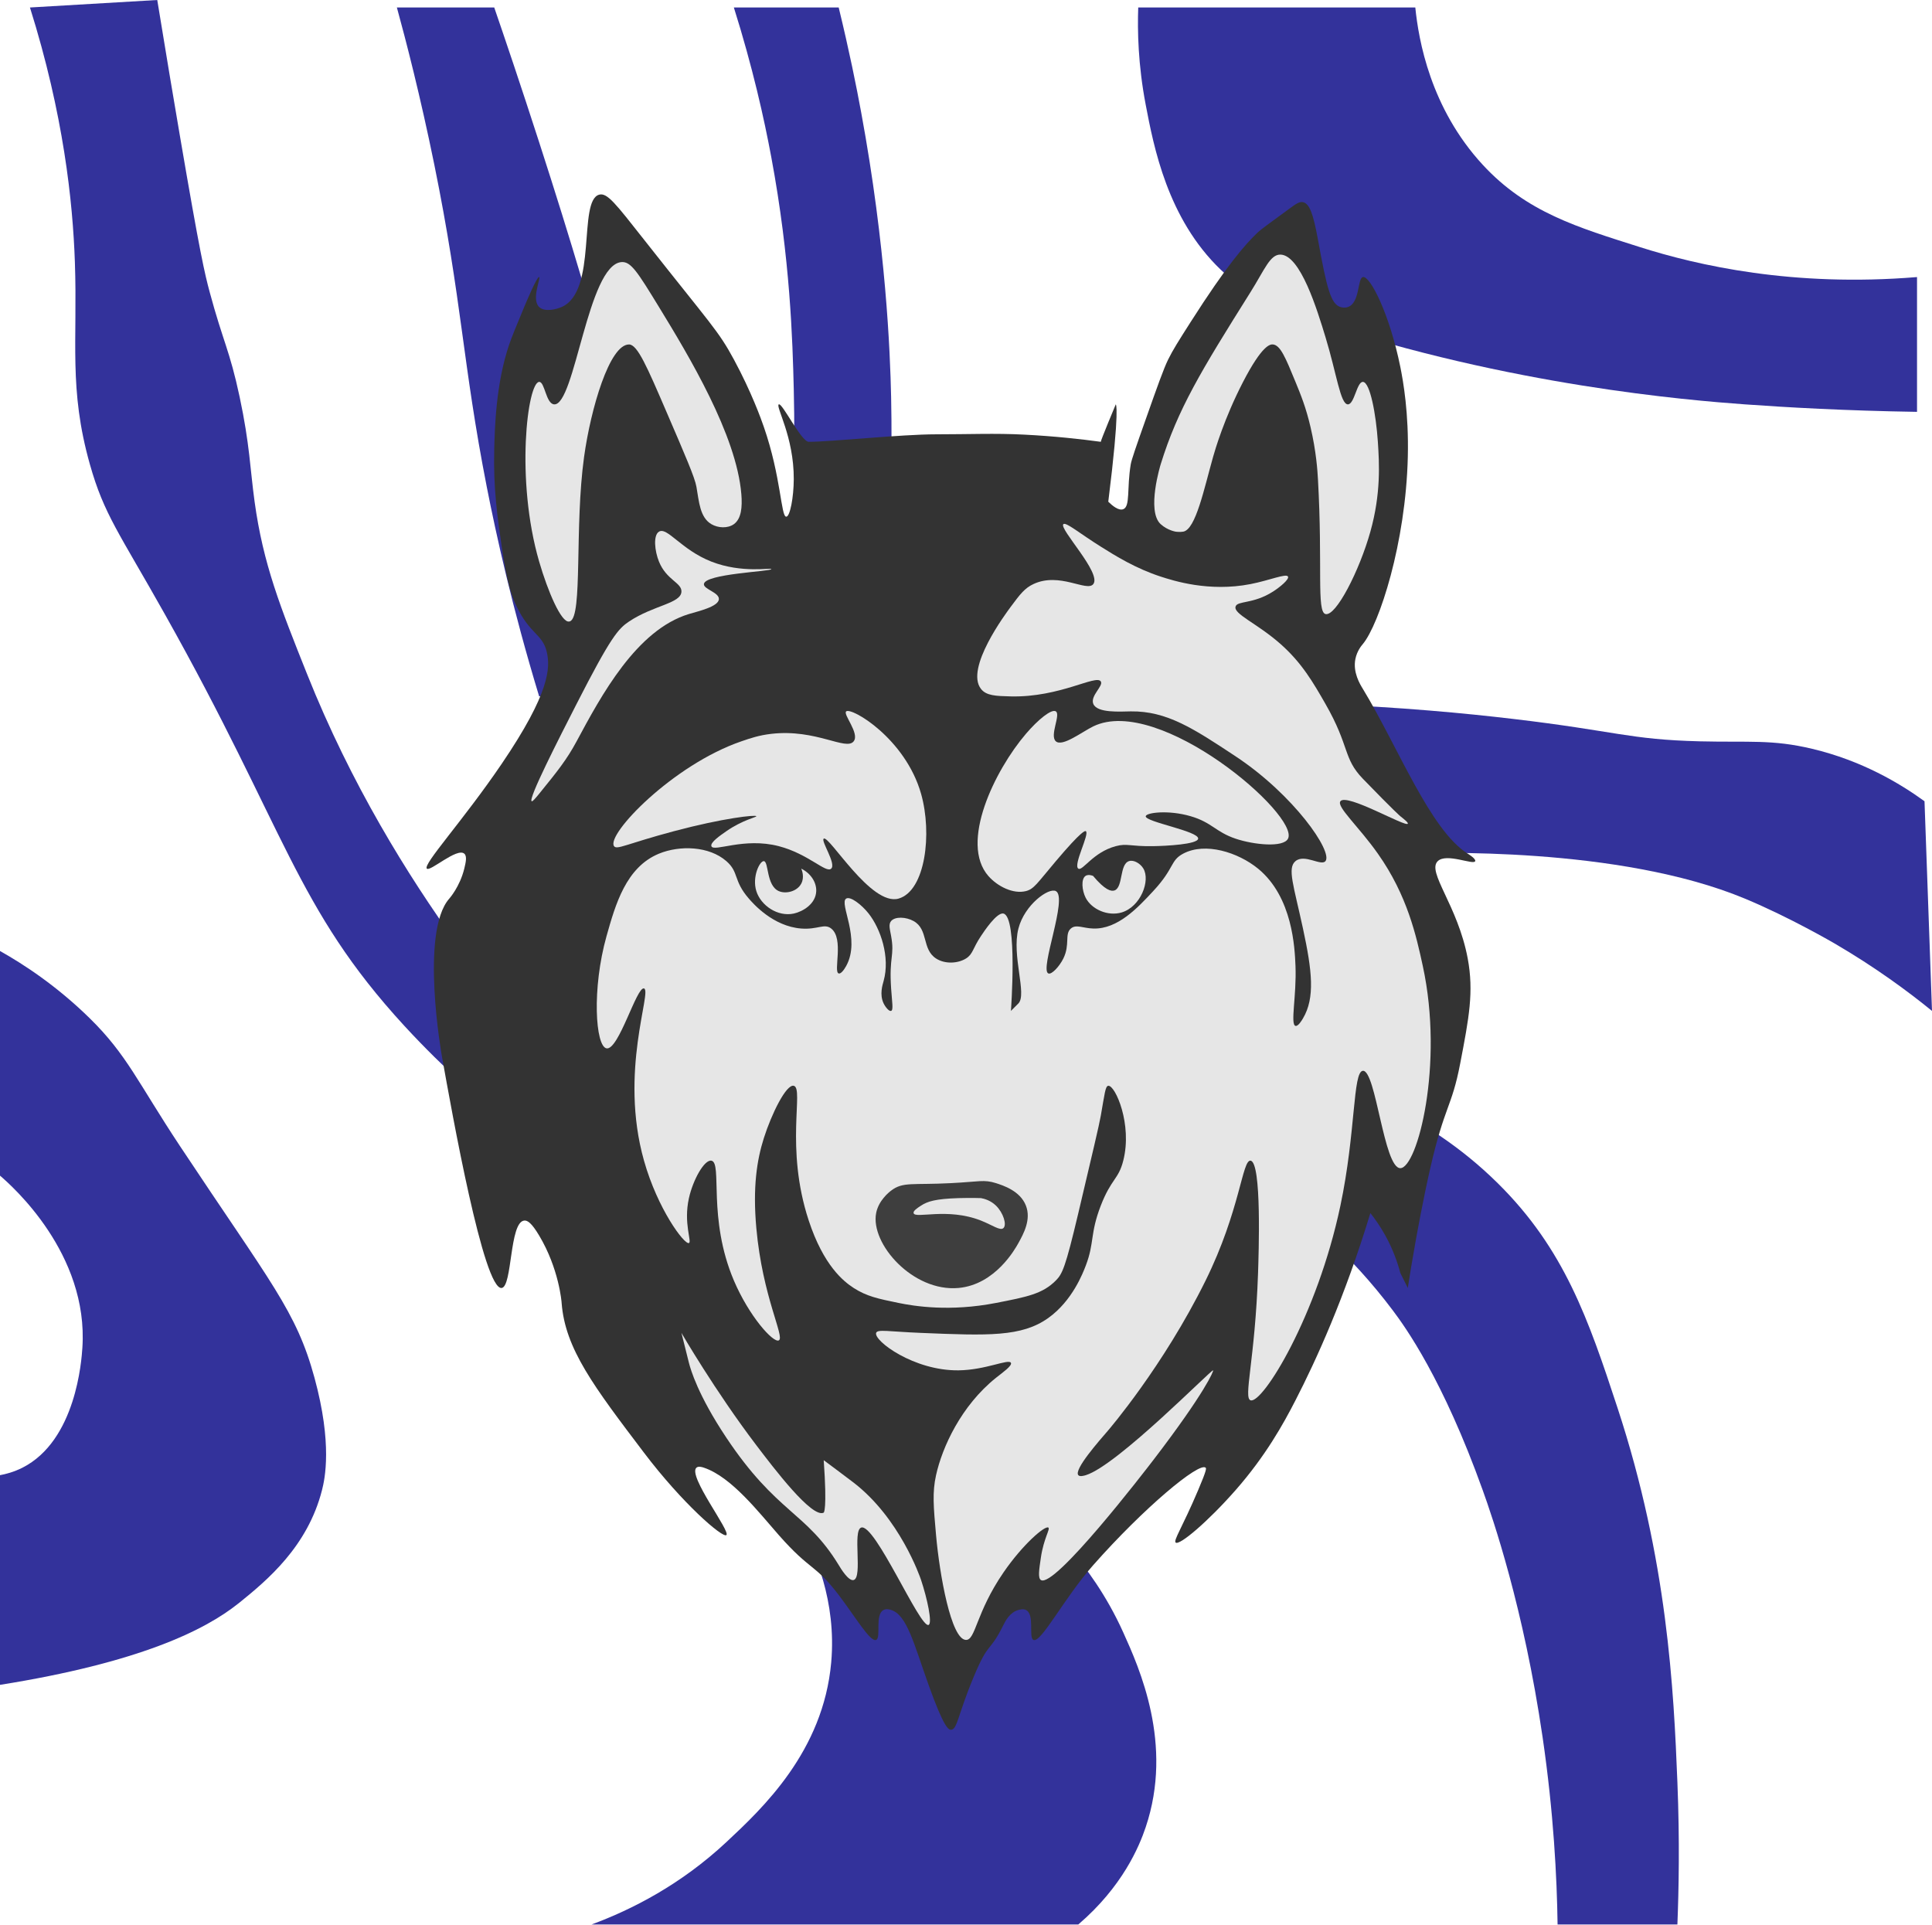
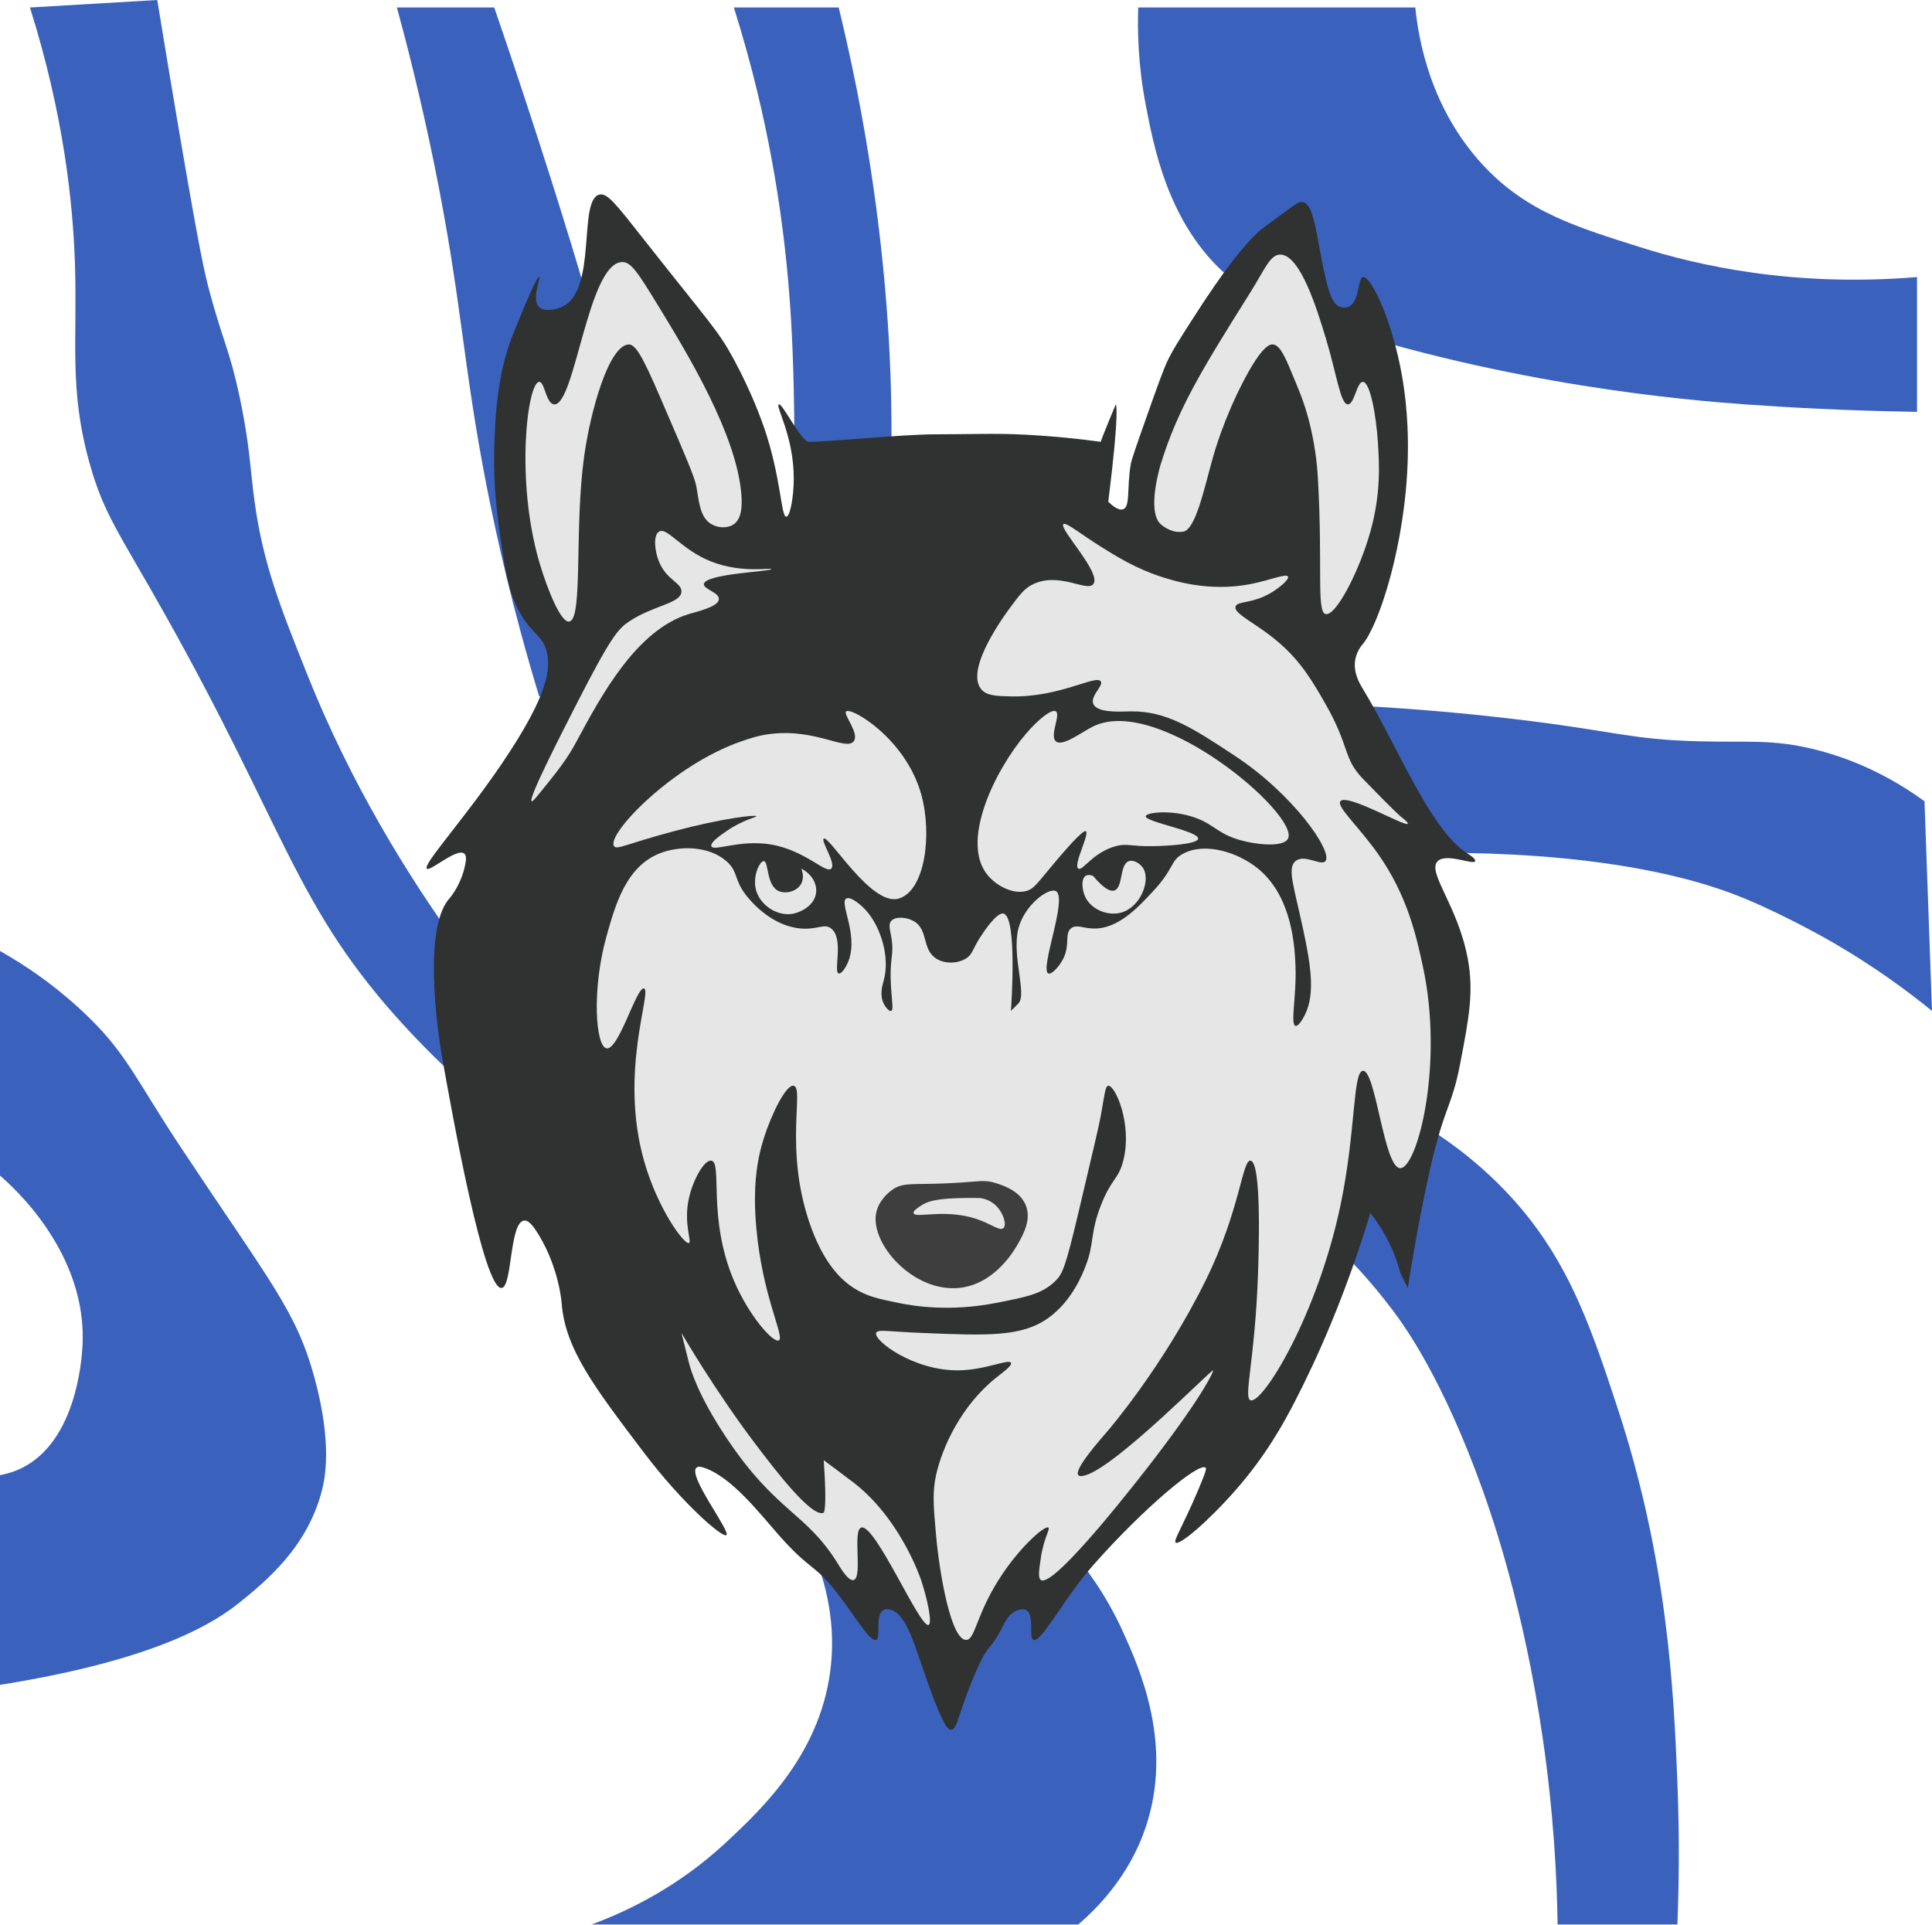
<svg xmlns="http://www.w3.org/2000/svg" id="Layer_2" viewBox="0 0 258 257">
  <defs>
    <style>
      .cls-1 {
-         opacity: .94;
+         fill: #303131;
      }

-       .cls-1, .cls-2 {
-         fill: #333;
+       .cls-2 {
+         fill: #3a62bd;
      }

      .cls-3 {
-         fill: #33329b;
+         fill: #333;
+         opacity: .94;
      }

      .cls-4 {
        fill: #e6e6e6;
      }
    </style>
  </defs>
  <g id="background">
-     <path class="cls-3" d="M189,1c.44,4.34,2.01,13.42,9,21,5.88,6.37,12.69,8.36,21,11,7.68,2.44,20.43,5.37,37,4v18c-9.65-.15-17.56-.61-23-1-7.53-.55-31.29-2.48-57-11-4.86-1.61-9.05-3.21-13-7-7.1-6.81-8.93-16.41-10-22-1.03-5.38-1.11-9.94-1-13h37Z" />
-     <path class="cls-3" d="M98,1c2.51,7.97,4.04,14.83,5,20,2.53,13.55,2.84,24.44,3,31,.11,4.57.07,8.36,0,11h13c.05-2.26.09-5.74,0-10-.13-6.03-.68-20.02-4-38-.63-3.44-1.6-8.25-3-14h-14Z" />
-     <path class="cls-3" d="M66,1c1.43,4.15,3.54,10.39,6,18,17.41,53.85,15.83,63.81,11,69-1.68,1.81-4.82,4.18-11,5-3.61-11.89-5.75-21.63-7-28-3.23-16.48-3.3-24.81-7-43-1.88-9.23-3.79-16.59-5-21h13Z" />
-     <path class="cls-3" d="M21,0c1.17,7.17,2.19,13.27,3,18,2.73,16.01,3.34,18.54,4,21,1.79,6.65,2.67,7.76,4,14,1.36,6.37,1.4,9.66,2,14,1.14,8.31,3.44,14.08,7,23,5.86,14.71,13.49,26.98,20,36v18c-1.55-1.42-4.08-3.83-7-7-14.57-15.86-15.75-26.08-32-55-6.1-10.86-8.11-13.29-10-20-2.84-10.08-1.63-16.39-2-27-.28-8.07-1.51-19.73-6-34,5.67-.33,11.33-.67,17-1Z" />
-     <path class="cls-3" d="M0,127c3.13,1.76,7.54,4.62,12,9,4.97,4.88,6.4,8.54,12,17,12.24,18.46,15.56,22.06,18,31,2.41,8.85,1.38,13.51,1,15-1.93,7.55-7.33,12.03-11,15,0,0-.08.07-.18.14-4.48,3.58-13.25,7.9-31.82,10.86v-28c.75-.14,1.83-.41,3-1,7.16-3.63,7.89-14.36,8-16,.85-12.59-9.41-21.64-11-23v-30Z" />
-     <path class="cls-3" d="M107,204c1.76,3.21,4.73,9.78,4,18-1.06,11.92-9.22,19.53-14,24-6.06,5.66-12.58,9-18,11h65c5.88-5.04,8.12-10.37,9-13,3.73-11.09-.86-21.26-3-26-2.28-5.06-5.06-8.73-7-11l-36-3Z" />
-     <path class="cls-3" d="M178,166c2.13,2.03,5.02,5.03,8,9,1.67,2.22,6.68,9.17,12,24,1.31,3.64,5.47,15.69,8,33,1.48,10.12,1.91,18.72,2,25h16c.18-4.55.32-11.11,0-19-.49-12.27-1.31-29.66-8-50-3.88-11.81-7.09-21.2-16-30-5.09-5.03-10.29-8.13-14-10-2.67,6-5.33,12-8,18Z" />
-     <path class="cls-3" d="M176,94c11.01.41,19.9,1.28,26,2,13.84,1.63,15.5,2.76,25,3,6.54.16,9.65-.28,15,1,6.64,1.58,11.69,4.6,15,7,.33,9.33.67,18.67,1,28-3.21-2.61-7.55-5.82-13-9,0,0-5.98-3.5-12-6-16.84-7.01-42.22-6.12-45-6-4-6.67-8-13.33-12-20Z" />
+     <path class="cls-2" d="M189,1c.44,4.34,2.01,13.42,9,21,5.88,6.37,12.69,8.36,21,11,7.68,2.44,20.43,5.37,37,4v18c-9.65-.15-17.56-.61-23-1-7.53-.55-31.29-2.48-57-11-4.86-1.61-9.05-3.21-13-7-7.1-6.81-8.93-16.41-10-22-1.03-5.38-1.11-9.94-1-13h37Z" />
+     <path class="cls-2" d="M98,1c2.51,7.97,4.04,14.83,5,20,2.53,13.55,2.84,24.44,3,31,.11,4.57.07,8.36,0,11h13c.05-2.26.09-5.74,0-10-.13-6.03-.68-20.02-4-38-.63-3.44-1.6-8.25-3-14h-14Z" />
+     <path class="cls-2" d="M66,1c1.43,4.15,3.54,10.39,6,18,17.41,53.85,15.83,63.81,11,69-1.68,1.81-4.82,4.18-11,5-3.61-11.89-5.75-21.63-7-28-3.23-16.48-3.3-24.81-7-43-1.88-9.23-3.79-16.59-5-21h13Z" />
+     <path class="cls-2" d="M21,0c1.17,7.17,2.19,13.27,3,18,2.73,16.01,3.34,18.54,4,21,1.79,6.65,2.67,7.76,4,14,1.36,6.37,1.4,9.66,2,14,1.14,8.31,3.44,14.08,7,23,5.86,14.71,13.49,26.98,20,36v18c-1.55-1.42-4.08-3.83-7-7-14.57-15.86-15.75-26.08-32-55-6.1-10.86-8.11-13.29-10-20-2.84-10.08-1.63-16.39-2-27-.28-8.07-1.51-19.73-6-34,5.67-.33,11.33-.67,17-1Z" />
+     <path class="cls-2" d="M0,127c3.13,1.76,7.54,4.62,12,9,4.97,4.88,6.4,8.54,12,17,12.24,18.46,15.56,22.06,18,31,2.41,8.85,1.38,13.51,1,15-1.93,7.55-7.33,12.03-11,15,0,0-.08.07-.18.14-4.48,3.58-13.25,7.9-31.82,10.86v-28c.75-.14,1.83-.41,3-1,7.16-3.63,7.89-14.36,8-16,.85-12.59-9.41-21.64-11-23v-30Z" />
+     <path class="cls-2" d="M107,204c1.76,3.21,4.73,9.78,4,18-1.06,11.92-9.22,19.53-14,24-6.06,5.66-12.58,9-18,11h65c5.88-5.04,8.12-10.37,9-13,3.73-11.09-.86-21.26-3-26-2.28-5.06-5.06-8.73-7-11l-36-3Z" />
+     <path class="cls-2" d="M178,166c2.13,2.03,5.02,5.03,8,9,1.67,2.22,6.68,9.17,12,24,1.31,3.64,5.47,15.69,8,33,1.48,10.12,1.91,18.72,2,25h16c.18-4.55.32-11.11,0-19-.49-12.27-1.31-29.66-8-50-3.88-11.81-7.09-21.2-16-30-5.09-5.03-10.29-8.13-14-10-2.67,6-5.33,12-8,18Z" />
+     <path class="cls-2" d="M176,94c11.01.41,19.9,1.28,26,2,13.84,1.63,15.5,2.76,25,3,6.54.16,9.65-.28,15,1,6.64,1.58,11.69,4.6,15,7,.33,9.33.67,18.67,1,28-3.21-2.61-7.55-5.82-13-9,0,0-5.98-3.5-12-6-16.84-7.01-42.22-6.12-45-6-4-6.67-8-13.33-12-20Z" />
  </g>
  <g id="main_body">
-     <path class="cls-2" d="M73,87c-.56-2.32-2.24-2.32-4-6-.67-1.4-1.3-3.15-2-8-.59-4.06-1.13-7.78-1-13,.07-2.79.21-8.75,2-14,.36-1.05.91-2.37,2-5,.23-.54,1.71-4.1,2-4,.26.09-1.08,2.97,0,4,.73.7,2.27.32,3,0,4.82-2.11,2.15-14.17,5-15,1.08-.31,2.21,1.19,6,6,9,11.42,9.91,12.13,12,16,2.37,4.39,3.65,7.99,4,9,2.33,6.72,2.28,12.02,3,12,.5-.01.99-2.59,1-5,.03-5.7-2.47-9.74-2-10,.45-.25,3,5,4,5,3,0,12.29-1,17-1,4.38,0,7.91-.16,11.74.04,4.17.21,7.67.61,10.26.96,0-.22,2-5,2-5,0,0,.6.18-1,13,.58.57,1.4,1.23,2,1,.96-.38.46-2.73,1-6,.1-.6.73-2.41,2-6,1.58-4.47,2.38-6.73,3-8,.63-1.28,1.43-2.54,3-5,4.82-7.56,7.27-10.36,9-12,.37-.35,1.58-1.23,4-3,1.13-.83,1.53-1.1,2-1,.88.19,1.37,1.55,2,5,1.18,6.49,1.71,8.59,3,9,.12.04.55.16,1,0,1.63-.56,1.26-3.84,2-4,.97-.21,3.58,4.98,5,12,.39,1.93,1.14,6.17,1,12-.27,11.55-3.82,22.36-6,25-.17.2-.78.91-1,2-.36,1.79.62,3.38,1,4,4.67,7.69,8.98,18.86,14,22,.12.07,1.11.69,1,1-.21.57-3.83-1.13-5,0-1.5,1.44,2.67,5.89,4,13,.83,4.46.17,7.92-1,14-1.13,5.91-2.08,5.59-4,14-.95,4.14-1.8,8.88-2,10-.44,2.43-.77,4.49-1,6-.33-.67-.67-1.33-1-2-.37-1.4-.97-3.14-2-5-.65-1.18-1.35-2.18-2-3-3.43,11.29-7.23,19.62-10,25-1.61,3.14-3.98,7.42-8,12-3.7,4.21-7.5,7.43-8,7-.33-.28.88-2,3-7,1.15-2.7,1.1-2.91,1-3-.88-.78-8.23,5.34-15,13-3.92,4.43-6.99,10.48-8,10-.68-.33.22-3.41-1-4-.36-.17-.76-.06-1,0-1.17.31-1.78,1.56-2,2-1.98,3.97-1.89,1.93-4,7-2.09,5.01-2.16,6.97-3,7-.33.01-.95-.26-3-6-1.94-5.41-2.87-9.34-5-10-.21-.07-.63-.19-1,0-1.22.62-.3,3.7-1,4-.78.34-2.78-3.09-5-6-3.23-4.23-3.69-3.11-8-8-2.63-2.98-6.3-7.76-10-9-.26-.09-.74-.23-1,0-1.19,1.08,4.59,8.51,4,9-.51.42-5.87-4.23-11-11-6.7-8.84-10.54-13.89-11-20,0-.11-.35-4.57-3-9-1.01-1.69-1.56-2.05-2-2-1.98.21-1.57,8.79-3,9-2.4.34-6.61-23.22-8-31,0,0-2.95-16.53,1-21,.02-.02,1.41-1.59,2-4,.19-.79.4-1.66,0-2-.98-.84-4.56,2.44-5,2-.56-.56,4.82-6.37,10-14,6.45-9.5,6.52-12.85,6-15Z" />
+     <path class="cls-1" d="M73,87c-.56-2.32-2.24-2.32-4-6-.67-1.4-1.3-3.15-2-8-.59-4.06-1.13-7.78-1-13,.07-2.79.21-8.75,2-14,.36-1.05.91-2.37,2-5,.23-.54,1.71-4.1,2-4,.26.09-1.08,2.97,0,4,.73.7,2.27.32,3,0,4.82-2.11,2.15-14.17,5-15,1.08-.31,2.21,1.19,6,6,9,11.42,9.91,12.13,12,16,2.37,4.39,3.65,7.99,4,9,2.33,6.72,2.28,12.02,3,12,.5-.01.99-2.59,1-5,.03-5.7-2.47-9.74-2-10,.45-.25,3,5,4,5,3,0,12.29-1,17-1,4.38,0,7.91-.16,11.74.04,4.17.21,7.67.61,10.26.96,0-.22,2-5,2-5,0,0,.6.18-1,13,.58.57,1.4,1.23,2,1,.96-.38.46-2.73,1-6,.1-.6.73-2.41,2-6,1.58-4.47,2.38-6.73,3-8,.63-1.28,1.43-2.54,3-5,4.82-7.56,7.27-10.36,9-12,.37-.35,1.58-1.23,4-3,1.13-.83,1.53-1.1,2-1,.88.19,1.37,1.55,2,5,1.18,6.49,1.71,8.59,3,9,.12.04.55.16,1,0,1.63-.56,1.26-3.84,2-4,.97-.21,3.58,4.98,5,12,.39,1.93,1.14,6.17,1,12-.27,11.55-3.82,22.36-6,25-.17.2-.78.91-1,2-.36,1.79.62,3.38,1,4,4.67,7.69,8.98,18.86,14,22,.12.07,1.11.69,1,1-.21.57-3.83-1.13-5,0-1.5,1.44,2.67,5.89,4,13,.83,4.46.17,7.92-1,14-1.13,5.91-2.08,5.59-4,14-.95,4.14-1.8,8.88-2,10-.44,2.43-.77,4.49-1,6-.33-.67-.67-1.33-1-2-.37-1.4-.97-3.14-2-5-.65-1.18-1.35-2.18-2-3-3.43,11.29-7.23,19.62-10,25-1.61,3.14-3.98,7.42-8,12-3.7,4.21-7.5,7.43-8,7-.33-.28.88-2,3-7,1.15-2.7,1.1-2.91,1-3-.88-.78-8.23,5.34-15,13-3.92,4.43-6.99,10.48-8,10-.68-.33.22-3.41-1-4-.36-.17-.76-.06-1,0-1.17.31-1.78,1.56-2,2-1.98,3.97-1.89,1.93-4,7-2.09,5.01-2.16,6.97-3,7-.33.01-.95-.26-3-6-1.94-5.41-2.87-9.34-5-10-.21-.07-.63-.19-1,0-1.22.62-.3,3.7-1,4-.78.34-2.78-3.09-5-6-3.23-4.23-3.69-3.11-8-8-2.63-2.98-6.3-7.76-10-9-.26-.09-.74-.23-1,0-1.19,1.08,4.59,8.51,4,9-.51.42-5.87-4.23-11-11-6.7-8.84-10.54-13.89-11-20,0-.11-.35-4.57-3-9-1.01-1.69-1.56-2.05-2-2-1.98.21-1.57,8.79-3,9-2.4.34-6.61-23.22-8-31,0,0-2.95-16.53,1-21,.02-.02,1.41-1.59,2-4,.19-.79.4-1.66,0-2-.98-.84-4.56,2.44-5,2-.56-.56,4.82-6.37,10-14,6.45-9.5,6.52-12.85,6-15Z" />
    <path class="cls-4" d="M158,71c1.68-.27,2.8-5.77,4-10,.24-.85,1.48-5.13,4-10,2.56-4.94,3.62-5.04,4-5,.98.1,1.66,1.73,3,5,.71,1.73,1.39,3.39,2,6,.78,3.31.94,5.93,1,7,.65,11.51-.2,17.68,1,18,1.39.37,4.54-5.79,6-11,1.43-5.11,1.19-9.14,1-12-.24-3.6-1.03-7.97-2-8-.81-.02-1.13,3-2,3-1.01,0-1.49-4.05-3-9-1.1-3.61-3.33-10.93-6-11-1.4-.04-2.15,2.06-4,5-6.64,10.57-9.72,15.64-12,23,0,0-1.94,6.25,0,8,.93.84,2,1,2,1s.52.08,1,0Z" />
    <path class="cls-4" d="M98,70c1-.72,1.14-2.27,1-4-.64-7.91-7.03-18.51-11-25-2.88-4.71-3.75-6.09-5-6-4.51.32-6.22,19.2-9,19-1.1-.08-1.25-3.04-2-3-1.56.08-3.19,13.02,0,24,1.16,3.99,2.96,8.19,4,8,0,0,.05,0,.12-.03,1.72-.66.58-12.59,1.88-21.97.89-6.41,3.39-15,6-15,1.13,0,2.42,3.01,5,9,2.52,5.85,3.79,8.78,4,10,.35,1.99.46,4.1,2,5,.89.52,2.17.59,3,0Z" />
    <path class="cls-4" d="M103,76c0-.22-3.91.6-8-1-4.03-1.58-5.9-4.67-7-4-.79.48-.58,2.57,0,4,1,2.47,3.04,2.8,3,4-.05,1.6-3.72,1.81-7,4-1.43.96-2.41,2.01-7,11-2.41,4.72-6.5,12.72-6,13,.11.06.42-.29,1-1,2.45-3.02,3.67-4.53,5-7,3.29-6.13,8-14.88,15-17,1.21-.37,3.97-.98,4-2,.03-.89-2.06-1.32-2-2,.12-1.39,9.01-1.68,9-2Z" />
    <path class="cls-4" d="M114,99c.83-1.07-1.46-3.61-1-4,.69-.59,7.89,3.6,10,11,1.51,5.32.58,12.97-3,14-3.68,1.06-9.3-8.52-10-8-.41.3,1.7,3.33,1,4-.69.66-3.04-1.97-7-3-4.67-1.22-8.71.84-9,0-.17-.5,1.15-1.41,2-2,2.18-1.51,4.03-1.86,4-2-.05-.22-4.4.24-11,2-6.34,1.69-7.62,2.53-8,2-1.08-1.53,7.81-10.84,17-14,1.21-.42,2.36-.81,4-1,5.97-.69,9.98,2.3,11,1Z" />
    <path class="cls-4" d="M145,111c-.09-.06-.5-.14-4,4-2.52,2.98-2.91,3.72-4,4-1.71.43-3.8-.64-5-2-3.91-4.44.86-14.16,5-19,1.63-1.91,3.43-3.37,4-3,.68.44-.87,3.24,0,4,.88.77,3.48-1.26,5-2,8.79-4.27,27.59,11.89,26,15-.62,1.22-4.56.82-7,0-2.67-.9-3.15-2.17-6-3-2.99-.87-5.93-.48-6,0-.11.76,7.12,1.99,7,3-.09.76-4.27.97-6,1-3.12.05-3.46-.41-5,0-3.06.82-4.43,3.37-5,3-.73-.48,1.55-4.67,1-5Z" />
    <path class="cls-4" d="M107,116c1.25.62,2.04,1.8,2,3-.06,1.73-1.81,2.74-3,3-2.14.46-4.39-1.06-5-3-.59-1.9.45-4.03,1-4,.67.03.31,3.26,2,4,.92.41,2.44.07,3-1,.46-.87.08-1.82,0-2Z" />
    <path class="cls-4" d="M145.95,116.95c1.62,1.94,2.44,2.12,2.89,1.96,1.16-.43.64-3.48,1.92-3.91.66-.22,1.54.34,1.92.98.97,1.61-.34,5.1-2.89,5.87-1.84.55-4.02-.41-4.81-1.96-.49-.96-.65-2.52,0-2.93.15-.09.43-.19.96,0Z" />
    <path class="cls-4" d="M146,94c-.44-1.08,1.39-2.4,1-3-.62-.96-5.47,2.15-12,2-2.03-.05-3.29-.09-4-1-2.15-2.75,3.31-10.07,4-11,1.21-1.63,1.84-2.46,3-3,3.5-1.65,7.15,1.1,8,0,1.14-1.47-4.61-7.39-4-8,.33-.33,2.2,1.25,5,3,1.94,1.22,4.65,2.91,8,4,1.67.54,6.42,2.09,12,1,2.55-.5,4.78-1.46,5-1,.18.36-1.03,1.38-2,2-2.66,1.7-4.76,1.2-5,2-.31,1,2.85,2.22,6,5,2.86,2.53,4.36,5.14,6,8,3.28,5.72,2.33,7.24,5,10,4.24,4.38,5,5,5,5,.46.37,1.08.85,1,1-.28.5-8.16-4.11-9-3-.55.73,2.42,3.34,5,7,3.96,5.6,5.14,11.04,6,15,2.86,13.15-.73,26.99-3,27-2.21,0-3.26-13.13-5-13-1.36.1-.93,8.19-3,18-3.11,14.77-10.41,26.53-12,26-.99-.33.6-5.35,1-17,.08-2.48.51-14.79-1-15-1.12-.15-1.38,6.64-6,16-5.67,11.49-13,20-13,20-1.2,1.4-4.63,5.26-4,6,.21.24.79.06,1,0,4.23-1.31,16.79-14.15,17-14,.09.06-1.03,2.9-8,12-1.19,1.55-13.21,17.17-15,16-.41-.27-.24-1.37,0-3,.38-2.57,1.27-3.8,1-4-.43-.32-3.4,2.21-6,6-3.69,5.38-3.71,9.02-5,9-1.99-.03-3.53-8.72-4-14-.34-3.8-.51-5.7,0-8,.83-3.75,3.35-9.27,8-13,.92-.73,2.18-1.61,2-2-.27-.59-3.37.96-7,1-5.95.07-11.34-3.95-11-5,.17-.52,1.72-.17,6,0,8.96.37,13.44.55,17-2,3.2-2.29,4.61-5.98,5-7,1.16-3.03.55-4.25,2-8,1.41-3.63,2.36-3.47,3-6,1.24-4.85-1.07-10.09-2-10-.4.04-.48,1.06-1,4-.22,1.26-1.15,5.17-3,13-1.73,7.32-2.14,8.13-3,9-1.77,1.79-3.84,2.19-8,3-6.15,1.2-10.92.43-13,0-2.74-.56-4.26-.88-6-2-1.36-.88-4.02-2.99-6-9-3.22-9.78-.6-17.66-2-18-1.01-.24-2.98,3.78-4,7-.93,2.94-1.49,6.55-1,12,.83,9.23,3.85,14.58,3,15-.74.37-3.97-3.23-6-8-3.54-8.33-1.5-15.72-3-16-.93-.17-2.45,2.53-3,5-.75,3.37.42,5.83,0,6-.61.24-4.18-4.54-6-11-3.36-11.89,1.12-22.68,0-23-.98-.28-3.38,8.28-5,8-1.49-.26-1.98-7.96,0-15,1.18-4.18,2.58-9.18,7-11,2.78-1.14,6.69-1.02,9,1,1.71,1.49.89,2.57,3,5,.56.65,3.22,3.71,7,4,2.2.17,3.07-.73,4,0,1.74,1.37.25,5.79,1,6,.27.08.69-.43,1-1,2-3.63-1-8.38,0-9,.56-.35,2.07.82,3,2,1.59,2.02,2.89,5.79,2,9-.15.54-.57,1.82,0,3,.26.53.74,1.09,1,1,.33-.12.12-1.19,0-3-.29-4.34.49-4.29,0-7-.17-.94-.37-1.56,0-2,.54-.63,1.99-.56,3,0,2.01,1.12,1.08,3.75,3,5,1.2.78,2.93.67,4,0,.94-.59.87-1.31,2-3,.41-.62,2.12-3.2,3-3,1.92.43,1,13,1,13,0,0,.92-.92,1-1,1.18-1.22-.93-6.37,0-10,.82-3.18,4.04-5.5,5-5,1.64.85-2.21,10.51-1,11,.44.18,1.47-.93,2-2,.92-1.87.14-3.25,1-4,.7-.61,1.61-.04,3,0,3.26.1,5.94-2.78,8-5,2.88-3.1,2.25-4.07,4-5,2.95-1.57,7.33-.18,10,2,4.63,3.79,4.9,10.61,5,13,.16,3.96-.72,7.81,0,8,.34.09.83-.71,1-1,1.63-2.75,1.22-6.35,0-12-1.25-5.79-2.12-8.07-1-9,1.21-1.01,3.42.7,4,0,1.03-1.25-4.24-8.87-12-14-5.63-3.72-9.18-6.06-14-6-1.37.02-4.49.25-5-1Z" />
-     <path class="cls-1" d="M136,166c.68-1.23,1.73-3.13,1-5-.77-1.98-3.07-2.7-4-3-1.62-.51-2.23-.19-6,0-5.18.27-6.42-.21-8,1-.32.24-1.68,1.34-2,3-.79,4.09,4.91,10.55,11,10,4.94-.45,7.6-5.28,8-6Z" />
+     <path class="cls-3" d="M136,166c.68-1.23,1.73-3.13,1-5-.77-1.98-3.07-2.7-4-3-1.62-.51-2.23-.19-6,0-5.18.27-6.42-.21-8,1-.32.24-1.68,1.34-2,3-.79,4.09,4.91,10.55,11,10,4.94-.45,7.6-5.28,8-6Z" />
    <path class="cls-4" d="M123,161c.86-.56,1.9-.9,5-1,.75-.02,1.77-.04,3,0,.45.08,1.29.31,2,1,.98.95,1.48,2.56,1,3-.43.4-1.44-.38-3-1-4.53-1.78-8.81-.19-9-1-.07-.3.49-.67,1-1Z" />
    <path class="cls-4" d="M124,217c.54-.21-.18-3.54-1-6-.16-.49-2.86-8.26-9-13-.76-.59-4-3-4-3,.48,6.74,0,7,0,7-1.54.82-6.66-5.92-9-9-5.51-7.25-10-15-10-15,0,0,.9,3.6,1,4,.23.88,1.18,4.27,5,10,6.75,10.12,10.65,9.87,15,17,.28.47,1.32,2.19,2,2,1.23-.35-.18-6.59,1-7,1.83-.64,7.85,13.45,9,13Z" />
  </g>
</svg>
